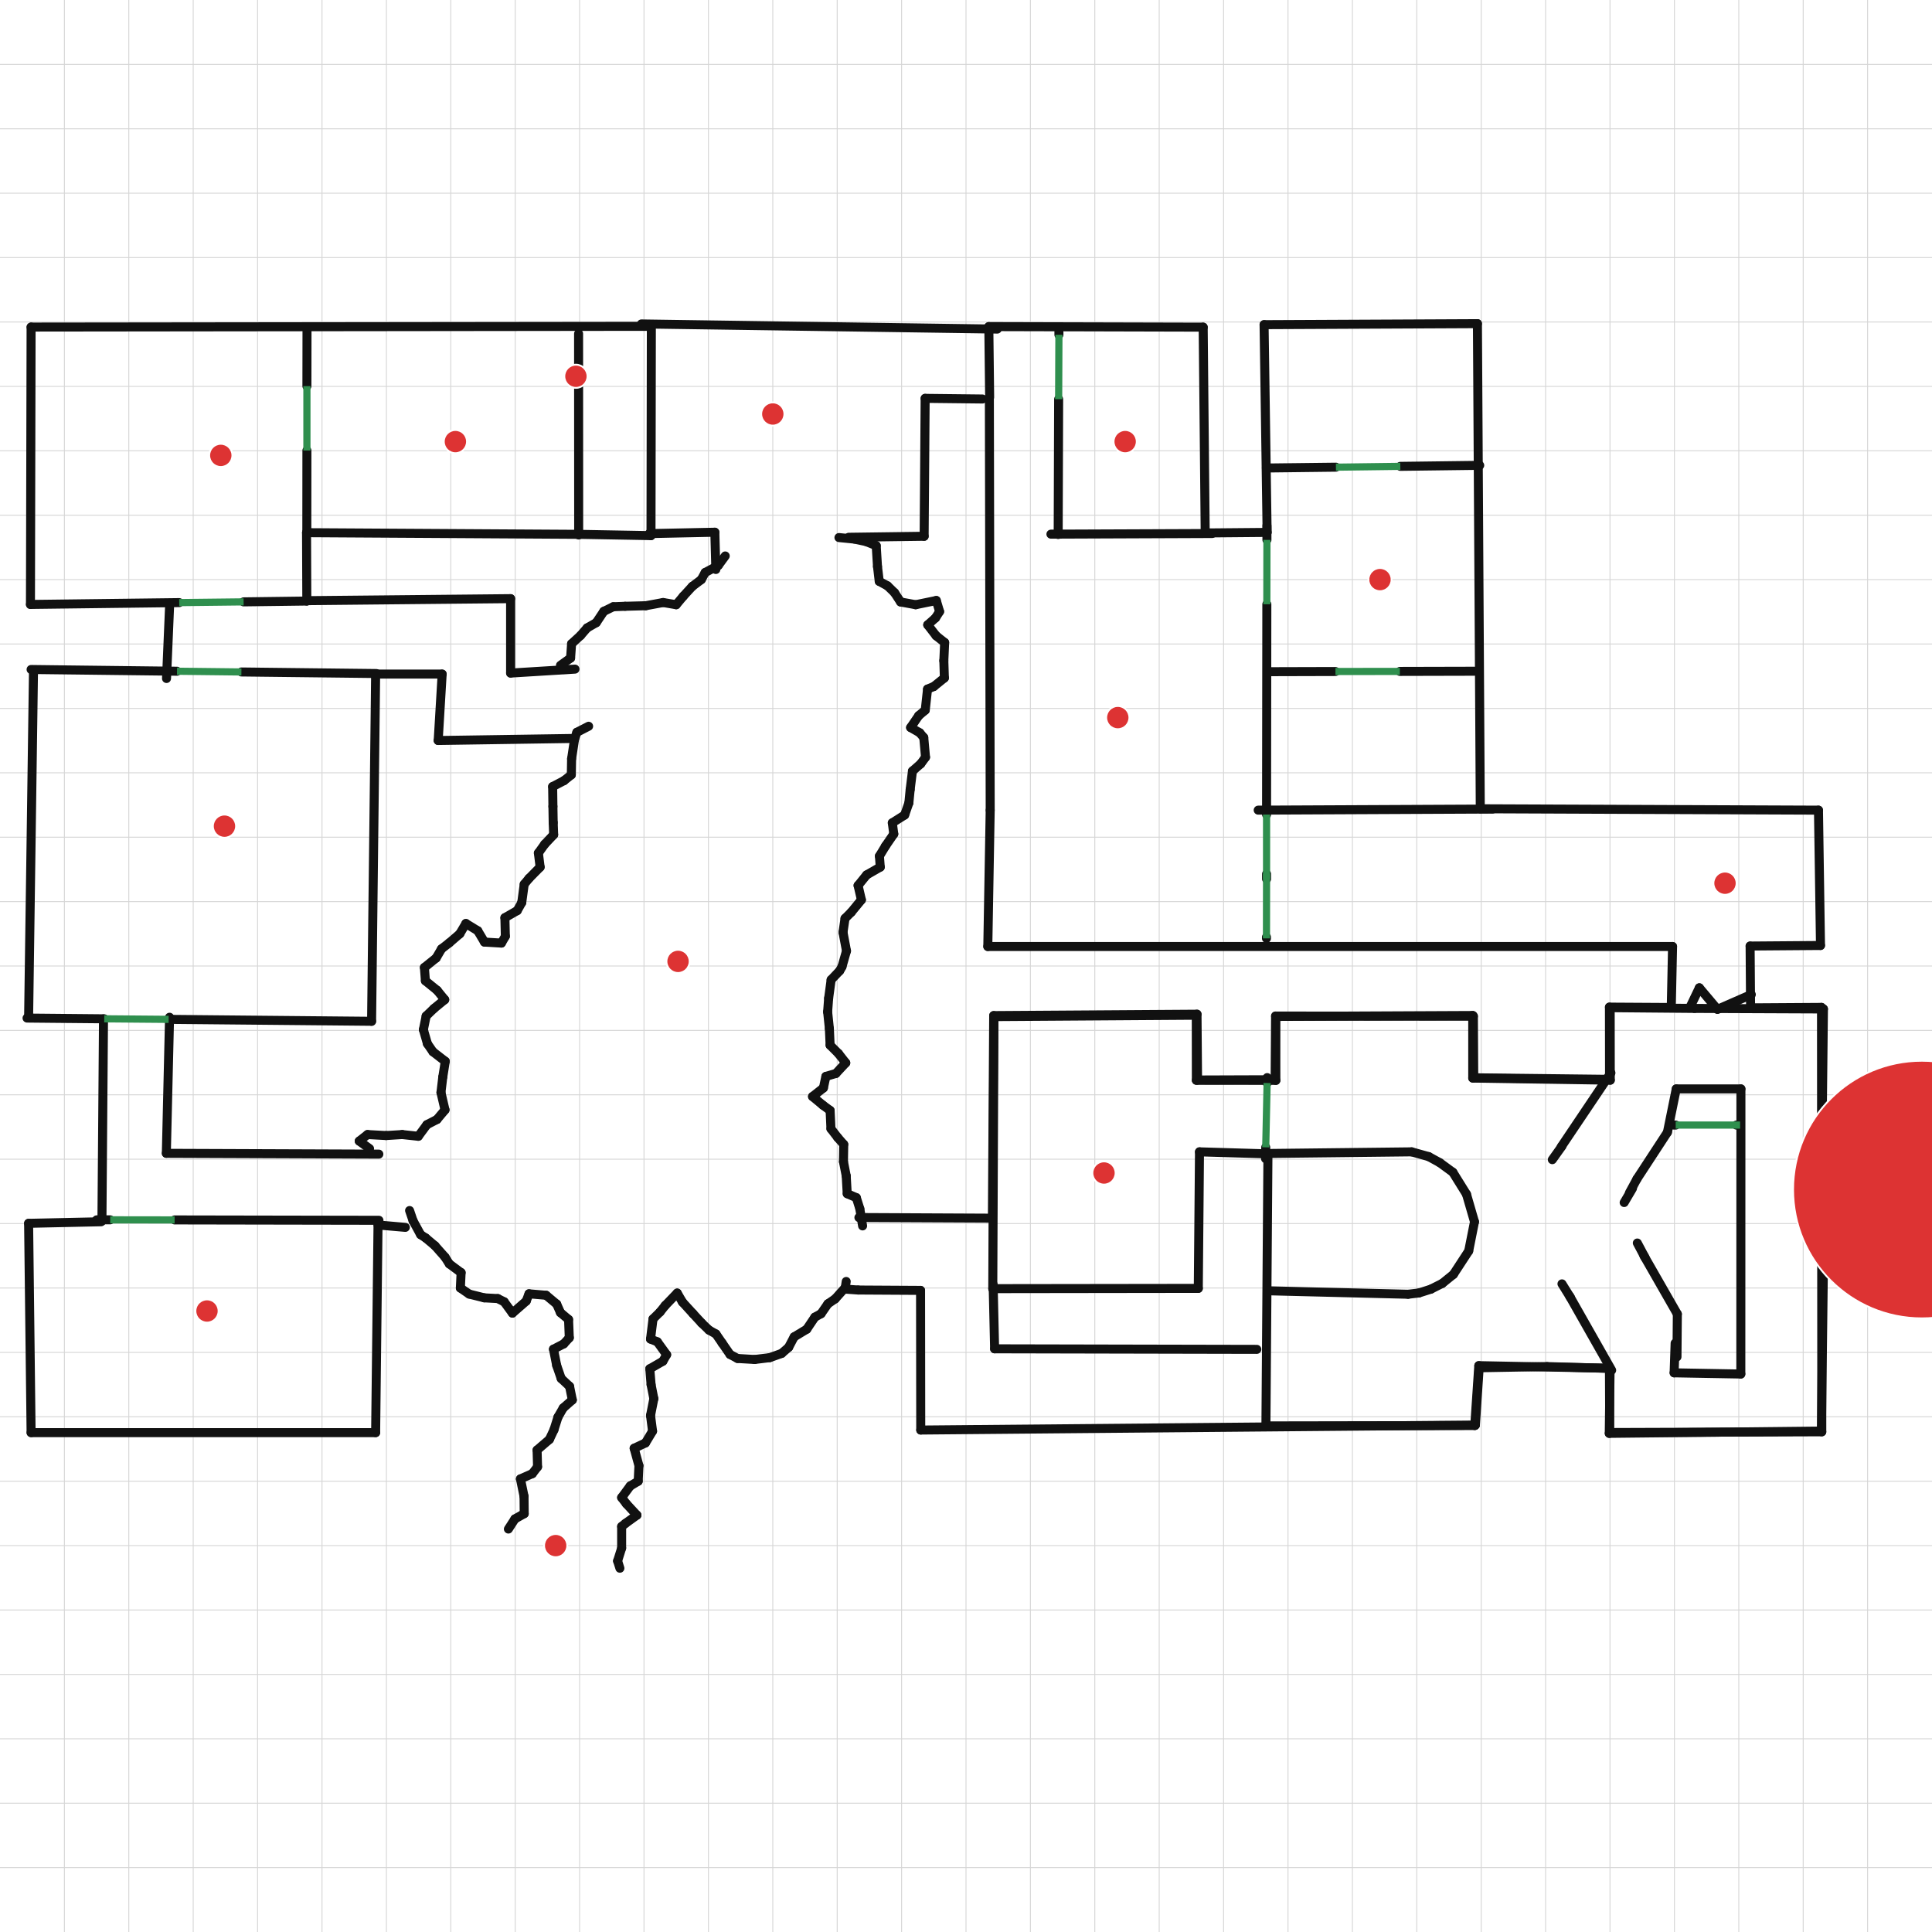
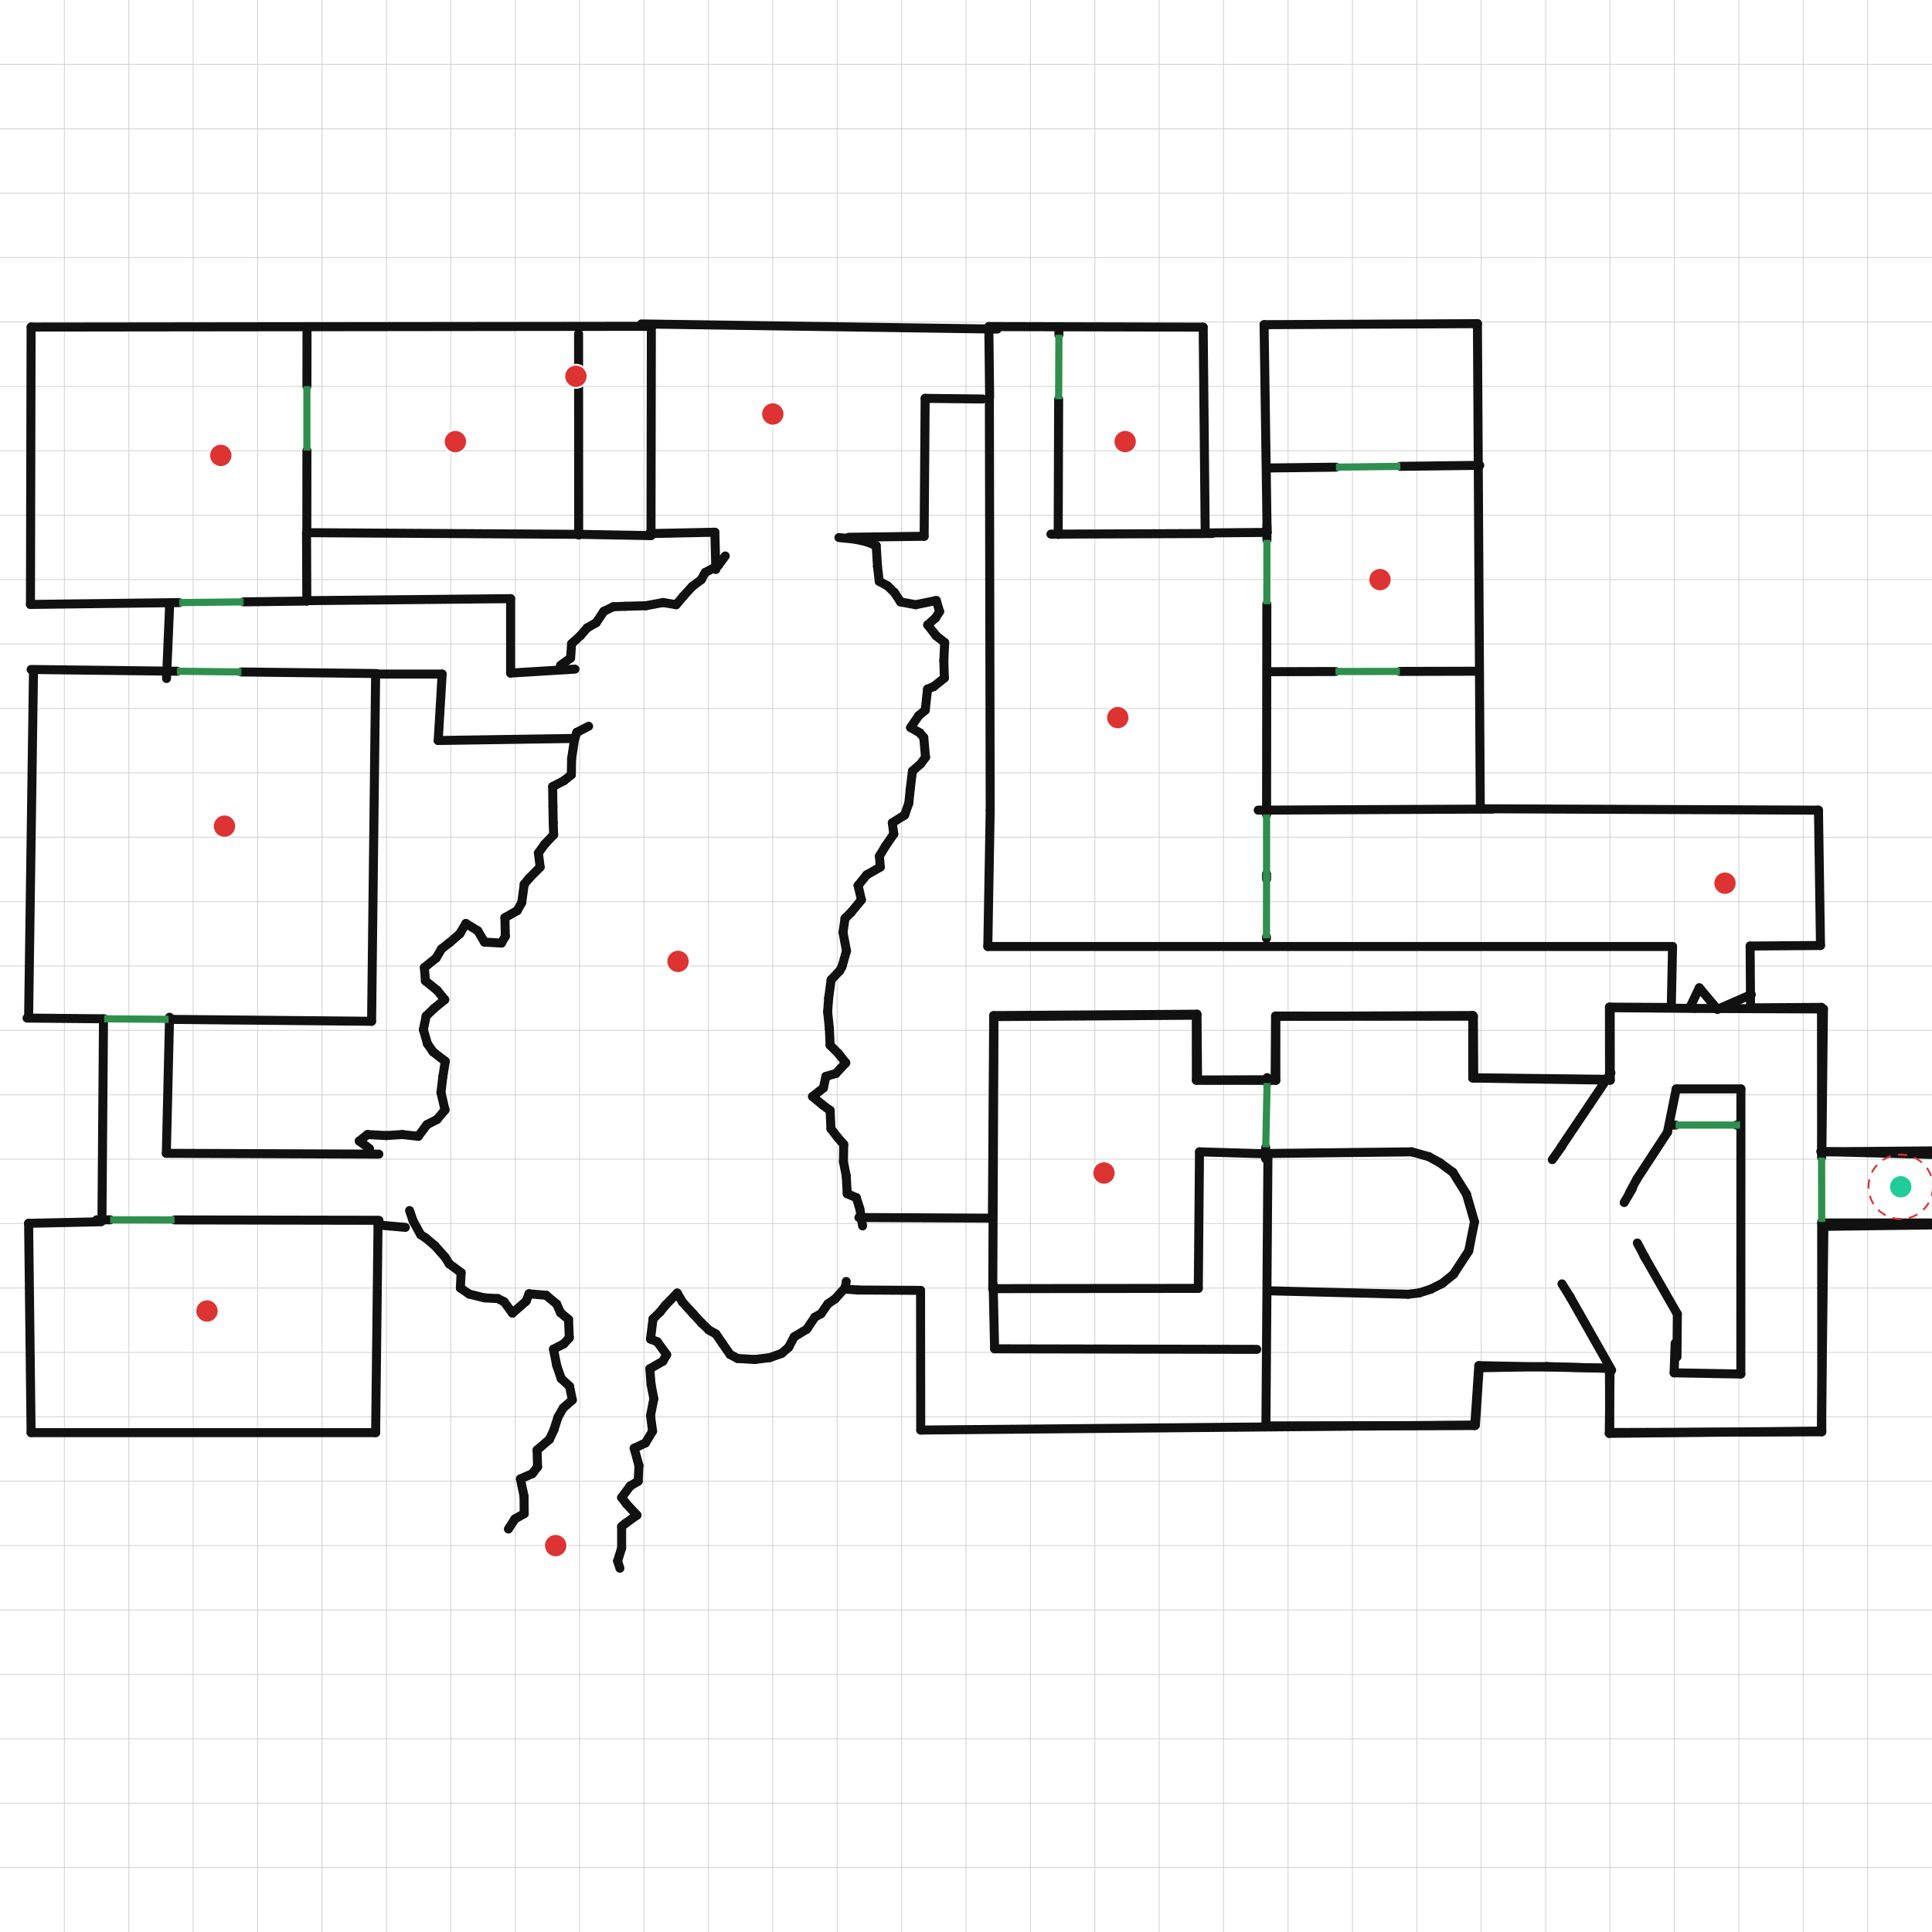
- <svg xmlns="http://www.w3.org/2000/svg" viewBox="0 0 2100 2100" width="2100" height="2100" data-set="02cbf28d-57ee-4746-a10f-4926fdf6b92e" data-version="2" data-squares="30" data-feet-per-square="5">
+ <svg xmlns="http://www.w3.org/2000/svg" viewBox="0 0 2100 2100" width="2100" height="2100" data-set="02cbf28d-57ee-4746-a10f-4926fdf6b92e" data-version="11" data-squares="30" data-feet-per-square="5">
  <rect width="2100" height="2100" fill="#ffffff" />
  <g id="grid" stroke="#d6d6d6" stroke-width="1" fill="none">
    <line x1="70" y1="0" x2="70" y2="2100" />
    <line x1="140" y1="0" x2="140" y2="2100" />
    <line x1="210" y1="0" x2="210" y2="2100" />
    <line x1="280" y1="0" x2="280" y2="2100" />
    <line x1="350" y1="0" x2="350" y2="2100" />
    <line x1="420" y1="0" x2="420" y2="2100" />
    <line x1="490" y1="0" x2="490" y2="2100" />
    <line x1="560" y1="0" x2="560" y2="2100" />
    <line x1="630" y1="0" x2="630" y2="2100" />
    <line x1="700" y1="0" x2="700" y2="2100" />
    <line x1="770" y1="0" x2="770" y2="2100" />
    <line x1="840" y1="0" x2="840" y2="2100" />
    <line x1="910" y1="0" x2="910" y2="2100" />
    <line x1="980" y1="0" x2="980" y2="2100" />
    <line x1="1050" y1="0" x2="1050" y2="2100" />
    <line x1="1120" y1="0" x2="1120" y2="2100" />
    <line x1="1190" y1="0" x2="1190" y2="2100" />
    <line x1="1260" y1="0" x2="1260" y2="2100" />
    <line x1="1330" y1="0" x2="1330" y2="2100" />
    <line x1="1400" y1="0" x2="1400" y2="2100" />
    <line x1="1470" y1="0" x2="1470" y2="2100" />
    <line x1="1540" y1="0" x2="1540" y2="2100" />
    <line x1="1610" y1="0" x2="1610" y2="2100" />
    <line x1="1680" y1="0" x2="1680" y2="2100" />
    <line x1="1750" y1="0" x2="1750" y2="2100" />
    <line x1="1820" y1="0" x2="1820" y2="2100" />
    <line x1="1890" y1="0" x2="1890" y2="2100" />
    <line x1="1960" y1="0" x2="1960" y2="2100" />
    <line x1="2030" y1="0" x2="2030" y2="2100" />
    <line x1="0" y1="70" x2="2100" y2="70" />
    <line x1="0" y1="140" x2="2100" y2="140" />
    <line x1="0" y1="210" x2="2100" y2="210" />
    <line x1="0" y1="280" x2="2100" y2="280" />
    <line x1="0" y1="350" x2="2100" y2="350" />
    <line x1="0" y1="420" x2="2100" y2="420" />
    <line x1="0" y1="490" x2="2100" y2="490" />
    <line x1="0" y1="560" x2="2100" y2="560" />
    <line x1="0" y1="630" x2="2100" y2="630" />
    <line x1="0" y1="700" x2="2100" y2="700" />
    <line x1="0" y1="770" x2="2100" y2="770" />
    <line x1="0" y1="840" x2="2100" y2="840" />
    <line x1="0" y1="910" x2="2100" y2="910" />
    <line x1="0" y1="980" x2="2100" y2="980" />
    <line x1="0" y1="1050" x2="2100" y2="1050" />
    <line x1="0" y1="1120" x2="2100" y2="1120" />
    <line x1="0" y1="1190" x2="2100" y2="1190" />
    <line x1="0" y1="1260" x2="2100" y2="1260" />
    <line x1="0" y1="1330" x2="2100" y2="1330" />
    <line x1="0" y1="1400" x2="2100" y2="1400" />
    <line x1="0" y1="1470" x2="2100" y2="1470" />
    <line x1="0" y1="1540" x2="2100" y2="1540" />
    <line x1="0" y1="1610" x2="2100" y2="1610" />
    <line x1="0" y1="1680" x2="2100" y2="1680" />
    <line x1="0" y1="1750" x2="2100" y2="1750" />
    <line x1="0" y1="1820" x2="2100" y2="1820" />
    <line x1="0" y1="1890" x2="2100" y2="1890" />
    <line x1="0" y1="1960" x2="2100" y2="1960" />
    <line x1="0" y1="2030" x2="2100" y2="2030" />
  </g>
  <g id="difficult" fill="#f3e3b8" stroke="none" />
  <g id="fences" stroke="#8a5a2b" stroke-width="5.9" stroke-dasharray="14,10.5" stroke-linecap="butt" />
  <g id="walls" stroke="#111111" stroke-width="9.8" stroke-linecap="round">
    <line x1="1079.5" y1="1396.1" x2="1081.1" y2="1466.1" />
    <line x1="1081.1" y1="1466.1" x2="1366.1" y2="1466.7" />
    <line x1="1819.2" y1="1222.9" x2="1821.4" y2="1222.9" />
    <line x1="1891.4" y1="1222.9" x2="1887.4" y2="1222.9" />
    <line x1="1707.1" y1="1410.5" x2="1697.8" y2="1395.5" />
    <line x1="1788.1" y1="1366.9" x2="1779.7" y2="1351.1" />
    <line x1="1697.7" y1="1245.9" x2="1687.3" y2="1260.5" />
    <line x1="1706.2" y1="1409" x2="1751.8" y2="1489.4" />
    <line x1="1697" y1="1246.5" x2="1751" y2="1166.2" />
    <line x1="1836.6" y1="1095.6" x2="1847.1" y2="1073.7" />
    <line x1="1847.1" y1="1073.7" x2="1866.8" y2="1097.1" />
    <line x1="1866.8" y1="1097.1" x2="1903.6" y2="1081" />
    <line x1="1786.9" y1="1364.9" x2="1823.2" y2="1428.3" />
    <line x1="1823.2" y1="1428.3" x2="1822.8" y2="1474.9" />
    <line x1="1774.4" y1="1291.8" x2="1765.4" y2="1307.1" />
    <line x1="1771.2" y1="1296.4" x2="1779.4" y2="1281.3" />
    <line x1="1779.4" y1="1281.3" x2="1812.4" y2="1230.8" />
    <line x1="1812.4" y1="1230.8" x2="1822" y2="1183.6" />
    <line x1="1822" y1="1183.6" x2="1892.3" y2="1183.6" />
    <line x1="1892.3" y1="1183.6" x2="1892.2" y2="1493.5" />
    <line x1="1892.2" y1="1493.5" x2="1819.7" y2="1492.2" />
    <line x1="1819.7" y1="1492.2" x2="1820.8" y2="1460" />
    <line x1="1376.5" y1="508.7" x2="1452.1" y2="507.8" />
    <line x1="1522.1" y1="506.9" x2="1608.4" y2="505.8" />
    <line x1="1379.5" y1="730.1" x2="1451.6" y2="729.9" />
    <line x1="1521.6" y1="729.8" x2="1602.6" y2="729.6" />
    <line x1="1377.4" y1="1171.3" x2="1377.3" y2="1177.2" />
    <line x1="1375.8" y1="1247.1" x2="1375.6" y2="1259.4" />
    <line x1="1377.1" y1="1253.8" x2="1534.4" y2="1252" />
    <line x1="1534.4" y1="1252" x2="1553" y2="1257.2" />
    <line x1="1553" y1="1257.2" x2="1565" y2="1263.8" />
    <line x1="1565" y1="1263.8" x2="1579.2" y2="1274.2" />
    <line x1="1579.2" y1="1274.2" x2="1594" y2="1298" />
    <line x1="1594" y1="1298" x2="1602.7" y2="1328" />
    <line x1="1602.7" y1="1328" x2="1596.4" y2="1359.8" />
    <line x1="1596.4" y1="1359.8" x2="1579.8" y2="1385.2" />
    <line x1="1579.8" y1="1385.2" x2="1567.7" y2="1395" />
    <line x1="1567.7" y1="1395" x2="1555.2" y2="1401.3" />
    <line x1="1555.2" y1="1401.3" x2="1542.3" y2="1405.4" />
    <line x1="1542.3" y1="1405.4" x2="1530.5" y2="1406.8" />
    <line x1="1530.5" y1="1406.8" x2="1381.5" y2="1403.1" />
    <line x1="1150.2" y1="581" x2="1150.7" y2="433.9" />
    <line x1="1151" y1="363.9" x2="1151" y2="359.5" />
    <line x1="333.5" y1="579.1" x2="333.6" y2="489.7" />
    <line x1="333.6" y1="419.7" x2="333.7" y2="359.5" />
    <line x1="1317.6" y1="579.9" x2="1142.3" y2="580.6" />
    <line x1="629" y1="581.5" x2="628.9" y2="362.7" />
    <line x1="1377.1" y1="571.4" x2="1377.1" y2="586.8" />
    <line x1="1377" y1="656.8" x2="1376.7" y2="885.4" />
    <line x1="1376.7" y1="955.4" x2="1376.7" y2="950" />
    <line x1="1376.6" y1="1020" x2="1376.6" y2="1018.6" />
    <line x1="1980.2" y1="1329.3" x2="2098.3" y2="1329.3" />
    <line x1="933.6" y1="1323.4" x2="1078.7" y2="1324.1" />
    <line x1="1078.7" y1="1324.1" x2="1080.1" y2="1103.9" />
    <line x1="1080.1" y1="1103.9" x2="1301.1" y2="1102.4" />
    <line x1="1301.1" y1="1102.4" x2="1301.7" y2="1173.9" />
    <line x1="1301.7" y1="1173.9" x2="1386" y2="1173.6" />
    <line x1="1386" y1="1173.6" x2="1386.5" y2="1104.4" />
    <line x1="1386.5" y1="1104.4" x2="1601.5" y2="1104.6" />
    <line x1="1601.5" y1="1104.6" x2="1601.9" y2="1171.5" />
    <line x1="1601.9" y1="1171.5" x2="1749.5" y2="1173.2" />
    <line x1="1749.5" y1="1173.2" x2="1749.4" y2="1094.7" />
    <line x1="1749.4" y1="1094.7" x2="1816.6" y2="1095.1" />
    <line x1="1816.6" y1="1095.1" x2="1818" y2="1028.8" />
    <line x1="1818" y1="1028.8" x2="1073.7" y2="1028.8" />
    <line x1="1073.7" y1="1028.8" x2="1076.3" y2="880.7" />
    <line x1="1076.3" y1="880.7" x2="1075.4" y2="432.7" />
    <line x1="1979.1" y1="1251.6" x2="2100.5" y2="1254.9" />
    <line x1="1075.7" y1="431.8" x2="1074.8" y2="355" />
    <line x1="1074.8" y1="355" x2="1307.8" y2="355.6" />
    <line x1="1307.8" y1="355.6" x2="1310" y2="579.3" />
    <line x1="1310" y1="579.3" x2="1377.3" y2="578.7" />
    <line x1="1377.3" y1="578.7" x2="1374" y2="352.9" />
    <line x1="1374" y1="352.9" x2="1605.9" y2="351.8" />
    <line x1="1605.9" y1="351.8" x2="1609" y2="879.1" />
    <line x1="1609" y1="879.1" x2="1976.6" y2="880.6" />
    <line x1="1976.6" y1="880.6" x2="1978.8" y2="1027.7" />
    <line x1="1978.8" y1="1027.7" x2="1902.3" y2="1028.3" />
    <line x1="1902.3" y1="1028.3" x2="1902.8" y2="1095.5" />
    <line x1="1902.8" y1="1095.5" x2="1979.9" y2="1095" />
    <line x1="1979.9" y1="1095" x2="1980" y2="1258.2" />
    <line x1="1980.1" y1="1328.2" x2="1980.2" y2="1556.3" />
    <line x1="1980.2" y1="1556.3" x2="1749.7" y2="1557.1" />
    <line x1="1749.7" y1="1557.1" x2="1749.4" y2="1487.4" />
    <line x1="1749.4" y1="1487.4" x2="1681.5" y2="1485.4" />
    <line x1="1681.5" y1="1485.4" x2="1607.8" y2="1486.7" />
    <line x1="1607.8" y1="1486.7" x2="1603.7" y2="1549" />
    <line x1="1603.7" y1="1549" x2="1000.8" y2="1554.4" />
    <line x1="1000.8" y1="1554.4" x2="1000.6" y2="1402.6" />
    <line x1="1000.6" y1="1402.6" x2="932.8" y2="1402.2" />
    <line x1="932.8" y1="1402.2" x2="920" y2="1401.3" />
    <line x1="109.9" y1="1328" x2="31.1" y2="1329.7" />
    <line x1="31.1" y1="1329.7" x2="33.8" y2="1557.2" />
    <line x1="33.8" y1="1557.2" x2="408.3" y2="1557.2" />
    <line x1="408.3" y1="1557.2" x2="410.9" y2="1331.5" />
    <line x1="410.9" y1="1331.5" x2="440.6" y2="1334.1" />
    <line x1="112.5" y1="1107.5" x2="110.8" y2="1327.1" />
    <line x1="180.8" y1="1253.6" x2="411.8" y2="1254.5" />
    <line x1="184.3" y1="1105.7" x2="180.8" y2="1253.6" />
    <line x1="36.4" y1="729.5" x2="31.1" y2="1105.7" />
    <line x1="403.9" y1="1110.1" x2="183.3" y2="1108" />
    <line x1="113.3" y1="1107.4" x2="29.4" y2="1106.6" />
    <line x1="408.3" y1="733" x2="403.9" y2="1110.1" />
    <line x1="33.8" y1="727.7" x2="192.4" y2="729.6" />
    <line x1="262.4" y1="730.4" x2="409.1" y2="732.1" />
    <line x1="184.3" y1="659.5" x2="181" y2="737.5" />
    <line x1="105.1" y1="1325.9" x2="119.8" y2="1325.9" />
    <line x1="189.8" y1="1326" x2="411.9" y2="1326.4" />
    <line x1="406.3" y1="732.7" x2="480.6" y2="732.7" />
    <line x1="480.6" y1="732.7" x2="476.3" y2="804.9" />
    <line x1="476.3" y1="804.9" x2="621.7" y2="802.7" />
    <line x1="625" y1="727.3" x2="555" y2="731.6" />
    <line x1="555" y1="731.6" x2="555" y2="650.7" />
    <line x1="555" y1="650.7" x2="333" y2="652.9" />
    <line x1="778.1" y1="619" x2="777" y2="578.5" />
    <line x1="777" y1="578.5" x2="705.8" y2="580" />
    <line x1="1067.9" y1="433.7" x2="1005.6" y2="433" />
    <line x1="1005.6" y1="433" x2="1004.5" y2="582.9" />
    <line x1="1004.5" y1="582.9" x2="922.5" y2="584" />
    <line x1="697.2" y1="352.1" x2="1084" y2="357.7" />
    <line x1="1367.6" y1="880.6" x2="1622.4" y2="879.4" />
    <line x1="2107.2" y1="1250.9" x2="1980.3" y2="1252" />
    <line x1="1980.3" y1="1252" x2="1982" y2="1096.7" />
    <line x1="1982" y1="1096.7" x2="1841.8" y2="1096.1" />
    <line x1="1841.8" y1="1096.1" x2="1750.2" y2="1095.3" />
    <line x1="1750.2" y1="1095.3" x2="1750.3" y2="1174.1" />
    <line x1="1750.3" y1="1174.1" x2="1600.8" y2="1171.8" />
    <line x1="1600.8" y1="1171.8" x2="1600.8" y2="1103.8" />
    <line x1="1600.8" y1="1103.8" x2="1386.7" y2="1104.8" />
    <line x1="1386.7" y1="1104.8" x2="1386.8" y2="1174.3" />
    <line x1="1386.8" y1="1174.3" x2="1300.4" y2="1174.2" />
    <line x1="1300.4" y1="1174.2" x2="1300.3" y2="1103.5" />
    <line x1="1300.3" y1="1103.5" x2="1080.4" y2="1105" />
    <line x1="1080.4" y1="1105" x2="1079.1" y2="1400.7" />
    <line x1="1079.1" y1="1400.7" x2="1302.5" y2="1400.4" />
    <line x1="1302.5" y1="1400.4" x2="1303.8" y2="1252" />
    <line x1="1303.8" y1="1252" x2="1378.2" y2="1254.2" />
    <line x1="1378.2" y1="1254.2" x2="1376" y2="1549.9" />
    <line x1="1376" y1="1549.9" x2="1603" y2="1549.5" />
    <line x1="1603" y1="1549.5" x2="1607.4" y2="1484.4" />
    <line x1="1607.4" y1="1484.4" x2="1750.1" y2="1487.2" />
    <line x1="1750.1" y1="1487.2" x2="1749.2" y2="1558" />
    <line x1="1749.2" y1="1558" x2="1979.8" y2="1555.5" />
    <line x1="1979.8" y1="1555.5" x2="1982.5" y2="1333" />
    <line x1="1982.5" y1="1333" x2="2112.1" y2="1331.3" />
    <line x1="2112.1" y1="1331.3" x2="2107.2" y2="1250.9" />
    <line x1="264.8" y1="654.2" x2="333.5" y2="653.3" />
    <line x1="333.5" y1="653.3" x2="333.2" y2="579" />
    <line x1="333.2" y1="579" x2="629.6" y2="580.8" />
    <line x1="629.6" y1="580.8" x2="707.6" y2="582.2" />
    <line x1="707.6" y1="582.2" x2="708" y2="354.7" />
    <line x1="708" y1="354.7" x2="33.8" y2="355.5" />
    <line x1="33.8" y1="355.5" x2="33.1" y2="657" />
    <line x1="33.1" y1="657" x2="194.8" y2="655" />
    <line x1="919.8" y1="1392.9" x2="918.8" y2="1399.5" />
    <line x1="918.8" y1="1399.5" x2="907.8" y2="1411.8" />
    <line x1="907.8" y1="1411.8" x2="899.9" y2="1417.2" />
    <line x1="899.9" y1="1417.2" x2="892.5" y2="1427.9" />
    <line x1="892.5" y1="1427.9" x2="885.7" y2="1431.7" />
    <line x1="885.7" y1="1431.7" x2="876.9" y2="1444.8" />
    <line x1="876.9" y1="1444.8" x2="863.2" y2="1453.1" />
    <line x1="863.2" y1="1453.1" x2="857.2" y2="1464.5" />
    <line x1="857.2" y1="1464.5" x2="849.6" y2="1471.1" />
    <line x1="849.6" y1="1471.1" x2="836.7" y2="1475.7" />
    <line x1="836.7" y1="1475.7" x2="820.3" y2="1477.7" />
    <line x1="820.3" y1="1477.7" x2="801.7" y2="1476.6" />
    <line x1="801.7" y1="1476.6" x2="793.5" y2="1472.2" />
    <line x1="793.5" y1="1472.2" x2="785" y2="1459.9" />
    <line x1="785" y1="1459.9" x2="778.2" y2="1450" />
    <line x1="778.2" y1="1450" x2="770.6" y2="1445.7" />
    <line x1="770.6" y1="1445.7" x2="762.6" y2="1438" />
    <line x1="762.6" y1="1438" x2="753.3" y2="1427.9" />
    <line x1="753.3" y1="1427.9" x2="741.8" y2="1415.3" />
    <line x1="741.8" y1="1415.3" x2="736.1" y2="1405.5" />
    <line x1="736.1" y1="1405.5" x2="723" y2="1419.1" />
    <line x1="723" y1="1419.1" x2="717.5" y2="1426" />
    <line x1="717.5" y1="1426" x2="709.8" y2="1433.6" />
    <line x1="709.8" y1="1433.6" x2="707.1" y2="1455.5" />
    <line x1="707.1" y1="1455.5" x2="714.5" y2="1458.5" />
    <line x1="714.5" y1="1458.5" x2="724.6" y2="1472.5" />
    <line x1="724.6" y1="1472.5" x2="720.5" y2="1479.6" />
    <line x1="720.5" y1="1479.6" x2="706.3" y2="1487.8" />
    <line x1="706.3" y1="1487.8" x2="707.7" y2="1505" />
    <line x1="707.7" y1="1505" x2="710.7" y2="1520.3" />
    <line x1="710.7" y1="1520.3" x2="707.1" y2="1538.6" />
    <line x1="707.1" y1="1538.6" x2="709.3" y2="1555.6" />
    <line x1="709.3" y1="1555.6" x2="701.6" y2="1568.4" />
    <line x1="701.6" y1="1568.4" x2="689.3" y2="1574.2" />
    <line x1="689.3" y1="1574.2" x2="694.5" y2="1593.1" />
    <line x1="694.5" y1="1593.1" x2="693.7" y2="1610" />
    <line x1="693.7" y1="1610" x2="685" y2="1615.2" />
    <line x1="685" y1="1615.2" x2="675.7" y2="1627.8" />
    <line x1="675.7" y1="1627.8" x2="680.9" y2="1634.6" />
    <line x1="680.9" y1="1634.6" x2="692.3" y2="1646.9" />
    <line x1="692.3" y1="1646.9" x2="679.8" y2="1655.9" />
    <line x1="679.8" y1="1655.9" x2="675.7" y2="1659.2" />
    <line x1="675.7" y1="1659.2" x2="675.7" y2="1682.7" />
    <line x1="675.7" y1="1682.7" x2="671.3" y2="1696.7" />
    <line x1="671.3" y1="1696.7" x2="673.8" y2="1704.6" />
    <line x1="552.6" y1="1662" x2="559.7" y2="1651" />
    <line x1="559.7" y1="1651" x2="569.8" y2="1645.3" />
    <line x1="569.8" y1="1645.3" x2="569.6" y2="1626.4" />
    <line x1="569.6" y1="1626.4" x2="565.7" y2="1607.5" />
    <line x1="565.7" y1="1607.5" x2="578.6" y2="1601.8" />
    <line x1="578.6" y1="1601.8" x2="584.3" y2="1594.4" />
    <line x1="584.3" y1="1594.4" x2="583.8" y2="1576.1" />
    <line x1="583.8" y1="1576.1" x2="597.2" y2="1564.6" />
    <line x1="597.2" y1="1564.6" x2="602.1" y2="1554.2" />
    <line x1="602.1" y1="1554.2" x2="606.5" y2="1540.3" />
    <line x1="606.5" y1="1540.3" x2="612.2" y2="1530.4" />
    <line x1="612.2" y1="1530.4" x2="622.1" y2="1521.7" />
    <line x1="622.1" y1="1521.7" x2="619.1" y2="1506.9" />
    <line x1="619.1" y1="1506.9" x2="610" y2="1498.4" />
    <line x1="610" y1="1498.4" x2="605.1" y2="1484.2" />
    <line x1="605.1" y1="1484.2" x2="601.6" y2="1466.5" />
    <line x1="601.6" y1="1466.5" x2="612.8" y2="1460.7" />
    <line x1="612.8" y1="1460.7" x2="618.8" y2="1454.1" />
    <line x1="618.8" y1="1454.1" x2="618" y2="1434.2" />
    <line x1="618" y1="1434.2" x2="609.2" y2="1426.8" />
    <line x1="609.2" y1="1426.8" x2="605.1" y2="1417.5" />
    <line x1="605.1" y1="1417.5" x2="593.6" y2="1407.9" />
    <line x1="593.6" y1="1407.9" x2="575" y2="1406.3" />
    <line x1="575" y1="1406.3" x2="572" y2="1414.2" />
    <line x1="572" y1="1414.2" x2="557" y2="1427.3" />
    <line x1="557" y1="1427.3" x2="548" y2="1415" />
    <line x1="548" y1="1415" x2="541.1" y2="1411.5" />
    <line x1="541.1" y1="1411.5" x2="526.4" y2="1410.7" />
    <line x1="526.4" y1="1410.7" x2="510" y2="1406.6" />
    <line x1="510" y1="1406.6" x2="500.4" y2="1400" />
    <line x1="500.4" y1="1400" x2="501.2" y2="1383.3" />
    <line x1="501.2" y1="1383.3" x2="488.4" y2="1373.8" />
    <line x1="488.4" y1="1373.8" x2="483.7" y2="1366.4" />
    <line x1="483.7" y1="1366.4" x2="472.8" y2="1354.1" />
    <line x1="472.8" y1="1354.1" x2="462.7" y2="1345.6" />
    <line x1="462.7" y1="1345.6" x2="457.2" y2="1342" />
    <line x1="457.2" y1="1342" x2="449" y2="1327" />
    <line x1="449" y1="1327" x2="445.2" y2="1315.8" />
    <line x1="911.9" y1="584.3" x2="928.9" y2="586" />
    <line x1="928.9" y1="586" x2="941.5" y2="588.7" />
    <line x1="941.5" y1="588.7" x2="952.4" y2="593.1" />
    <line x1="952.4" y1="593.1" x2="953.8" y2="615.8" />
    <line x1="953.8" y1="615.8" x2="955.7" y2="631.9" />
    <line x1="955.7" y1="631.9" x2="964.7" y2="636.8" />
    <line x1="964.7" y1="636.8" x2="972.3" y2="644.2" />
    <line x1="972.3" y1="644.2" x2="978.9" y2="654.3" />
    <line x1="978.9" y1="654.3" x2="995.3" y2="657.3" />
    <line x1="995.3" y1="657.3" x2="1017.7" y2="652.7" />
    <line x1="1017.7" y1="652.7" x2="1021.3" y2="664.7" />
    <line x1="1021.3" y1="664.7" x2="1016.9" y2="671.6" />
    <line x1="1016.9" y1="671.6" x2="1008.4" y2="679.2" />
    <line x1="1008.4" y1="679.2" x2="1017.5" y2="691" />
    <line x1="1017.5" y1="691" x2="1026.8" y2="698.4" />
    <line x1="1026.8" y1="698.4" x2="1025.9" y2="718.1" />
    <line x1="1025.9" y1="718.1" x2="1026.5" y2="736.9" />
    <line x1="1026.5" y1="736.9" x2="1015" y2="746.2" />
    <line x1="1015" y1="746.2" x2="1008.2" y2="749" />
    <line x1="1008.2" y1="749" x2="1005.7" y2="771.9" />
    <line x1="1005.7" y1="771.9" x2="998.6" y2="777.9" />
    <line x1="998.6" y1="777.9" x2="989.8" y2="790.8" />
    <line x1="989.8" y1="790.8" x2="999.7" y2="796.5" />
    <line x1="999.7" y1="796.5" x2="1004.1" y2="801.7" />
    <line x1="1004.1" y1="801.7" x2="1006" y2="823.1" />
    <line x1="1006" y1="823.1" x2="1000.8" y2="830.2" />
    <line x1="1000.8" y1="830.2" x2="991.8" y2="838.1" />
    <line x1="991.8" y1="838.1" x2="989.3" y2="858.3" />
    <line x1="989.3" y1="858.3" x2="987.9" y2="872.8" />
    <line x1="987.9" y1="872.8" x2="983.3" y2="885.9" />
    <line x1="983.3" y1="885.9" x2="969.9" y2="894.4" />
    <line x1="969.9" y1="894.4" x2="971.5" y2="906.5" />
    <line x1="971.5" y1="906.5" x2="962.5" y2="919.6" />
    <line x1="962.5" y1="919.6" x2="955.9" y2="930.5" />
    <line x1="955.9" y1="930.5" x2="956.8" y2="942.5" />
    <line x1="956.8" y1="942.5" x2="942" y2="951" />
    <line x1="942" y1="951" x2="932.7" y2="962.5" />
    <line x1="932.7" y1="962.5" x2="936.3" y2="978.1" />
    <line x1="936.3" y1="978.1" x2="925.3" y2="991.5" />
    <line x1="925.3" y1="991.5" x2="918.5" y2="998.3" />
    <line x1="918.5" y1="998.3" x2="916.3" y2="1013.4" />
    <line x1="916.3" y1="1013.4" x2="920.1" y2="1033.6" />
    <line x1="920.1" y1="1033.6" x2="915.2" y2="1050.8" />
    <line x1="915.2" y1="1050.8" x2="912.7" y2="1055.2" />
    <line x1="912.7" y1="1055.2" x2="903.4" y2="1065" />
    <line x1="903.4" y1="1065" x2="900.7" y2="1085" />
    <line x1="900.7" y1="1085" x2="899.6" y2="1099.8" />
    <line x1="899.6" y1="1099.8" x2="901.5" y2="1118.1" />
    <line x1="901.5" y1="1118.1" x2="902.3" y2="1136.1" />
    <line x1="902.3" y1="1136.1" x2="911.4" y2="1145.2" />
    <line x1="911.4" y1="1145.2" x2="919.3" y2="1155.3" />
    <line x1="919.3" y1="1155.3" x2="908.6" y2="1166.8" />
    <line x1="908.6" y1="1166.8" x2="897.7" y2="1170" />
    <line x1="897.7" y1="1170" x2="895" y2="1182.6" />
    <line x1="895" y1="1182.6" x2="883.2" y2="1191.9" />
    <line x1="883.2" y1="1191.9" x2="894.4" y2="1201.2" />
    <line x1="894.4" y1="1201.2" x2="902.3" y2="1207" />
    <line x1="902.3" y1="1207" x2="903.2" y2="1226.9" />
    <line x1="903.2" y1="1226.9" x2="910.6" y2="1236.5" />
    <line x1="910.6" y1="1236.5" x2="917.1" y2="1243.9" />
    <line x1="917.1" y1="1243.9" x2="916.8" y2="1262.7" />
    <line x1="916.8" y1="1262.7" x2="919.8" y2="1278.1" />
    <line x1="919.8" y1="1278.1" x2="920.9" y2="1297.5" />
    <line x1="920.9" y1="1297.5" x2="930.8" y2="1301.8" />
    <line x1="930.8" y1="1301.8" x2="934.6" y2="1313.9" />
    <line x1="934.6" y1="1313.9" x2="937.6" y2="1332.5" />
    <line x1="401.7" y1="1248.5" x2="390.5" y2="1240.3" />
    <line x1="390.5" y1="1240.3" x2="399.5" y2="1233.2" />
    <line x1="399.5" y1="1233.2" x2="419.7" y2="1234.3" />
    <line x1="419.7" y1="1234.3" x2="437.2" y2="1233.2" />
    <line x1="437.2" y1="1233.2" x2="454.7" y2="1235.1" />
    <line x1="454.7" y1="1235.1" x2="464" y2="1222.5" />
    <line x1="464" y1="1222.5" x2="475" y2="1216.8" />
    <line x1="475" y1="1216.8" x2="483.7" y2="1206.4" />
    <line x1="483.7" y1="1206.4" x2="479.3" y2="1187.5" />
    <line x1="479.3" y1="1187.5" x2="481.3" y2="1170.6" />
    <line x1="481.3" y1="1170.6" x2="484" y2="1153.6" />
    <line x1="484" y1="1153.6" x2="470.6" y2="1143.2" />
    <line x1="470.6" y1="1143.2" x2="464.6" y2="1134.5" />
    <line x1="464.6" y1="1134.5" x2="460.2" y2="1119.2" />
    <line x1="460.2" y1="1119.2" x2="463.2" y2="1104.4" />
    <line x1="463.2" y1="1104.4" x2="471.7" y2="1096.2" />
    <line x1="471.7" y1="1096.2" x2="483.4" y2="1086.6" />
    <line x1="483.4" y1="1086.6" x2="475.2" y2="1076.5" />
    <line x1="475.2" y1="1076.5" x2="462.4" y2="1066.1" />
    <line x1="462.4" y1="1066.1" x2="461.3" y2="1051.6" />
    <line x1="461.3" y1="1051.6" x2="474.1" y2="1041.3" />
    <line x1="474.1" y1="1041.3" x2="479.9" y2="1031.4" />
    <line x1="479.9" y1="1031.4" x2="488.4" y2="1024.8" />
    <line x1="488.4" y1="1024.8" x2="499.8" y2="1015" />
    <line x1="499.8" y1="1015" x2="506.4" y2="1003.8" />
    <line x1="506.4" y1="1003.8" x2="519.3" y2="1011.7" />
    <line x1="519.3" y1="1011.7" x2="526.6" y2="1024" />
    <line x1="526.6" y1="1024" x2="545" y2="1025.1" />
    <line x1="545" y1="1025.1" x2="549.3" y2="1017.7" />
    <line x1="549.3" y1="1017.7" x2="548.8" y2="997.5" />
    <line x1="548.8" y1="997.5" x2="562.2" y2="989.8" />
    <line x1="562.2" y1="989.8" x2="567.1" y2="981.1" />
    <line x1="567.1" y1="981.1" x2="569.8" y2="961.1" />
    <line x1="569.8" y1="961.1" x2="575" y2="954.8" />
    <line x1="575" y1="954.8" x2="587.1" y2="942.5" />
    <line x1="587.1" y1="942.5" x2="585.2" y2="927.2" />
    <line x1="585.2" y1="927.2" x2="592" y2="917.7" />
    <line x1="592" y1="917.7" x2="601.8" y2="907.3" />
    <line x1="601.8" y1="907.3" x2="601.3" y2="894.1" />
    <line x1="601.3" y1="894.1" x2="601" y2="876.6" />
    <line x1="601" y1="876.6" x2="600.7" y2="855" />
    <line x1="600.7" y1="855" x2="613.1" y2="848.5" />
    <line x1="613.1" y1="848.5" x2="621" y2="842.2" />
    <line x1="621" y1="842.2" x2="621.3" y2="824.7" />
    <line x1="621.3" y1="824.7" x2="624.5" y2="803.6" />
    <line x1="624.5" y1="803.6" x2="627" y2="796" />
    <line x1="627" y1="796" x2="639.8" y2="789.4" />
    <line x1="609.2" y1="723.2" x2="620.2" y2="715.3" />
    <line x1="620.2" y1="715.3" x2="621.3" y2="699.7" />
    <line x1="621.3" y1="699.7" x2="631.1" y2="690.7" />
    <line x1="631.1" y1="690.7" x2="638.2" y2="682.5" />
    <line x1="638.2" y1="682.5" x2="648.1" y2="676.8" />
    <line x1="648.1" y1="676.8" x2="656.3" y2="664.5" />
    <line x1="656.3" y1="664.5" x2="666.6" y2="659.5" />
    <line x1="666.6" y1="659.5" x2="679.5" y2="659" />
    <line x1="679.5" y1="659" x2="701.9" y2="658.4" />
    <line x1="701.9" y1="658.4" x2="720.8" y2="654.9" />
    <line x1="720.8" y1="654.9" x2="735" y2="657.3" />
    <line x1="735" y1="657.3" x2="742.7" y2="648.1" />
    <line x1="742.7" y1="648.1" x2="752.5" y2="637.4" />
    <line x1="752.5" y1="637.4" x2="762.3" y2="630" />
    <line x1="762.3" y1="630" x2="766.5" y2="622.3" />
    <line x1="766.5" y1="622.3" x2="780.7" y2="614.7" />
    <line x1="780.7" y1="614.7" x2="788.3" y2="604.3" />
  </g>
  <g id="doors" stroke="#2f8f4e" stroke-width="7.8" stroke-linecap="butt">
    <line x1="1821.4" y1="1222.9" x2="1891.4" y2="1222.9" data-open="1" />
    <line x1="1452.1" y1="507.8" x2="1522.1" y2="506.9" data-open="0" />
    <line x1="1451.6" y1="729.9" x2="1521.6" y2="729.8" data-open="0" />
    <line x1="1377.3" y1="1177.2" x2="1375.8" y2="1247.1" data-open="1" />
    <line x1="1150.7" y1="433.9" x2="1151" y2="363.9" data-open="1" />
    <line x1="333.6" y1="489.7" x2="333.6" y2="419.7" data-open="0" />
    <line x1="1377.1" y1="586.8" x2="1377" y2="656.8" data-open="0" />
    <line x1="1376.7" y1="885.4" x2="1376.7" y2="955.4" data-open="0" />
    <line x1="1376.7" y1="950" x2="1376.6" y2="1020" data-open="0" />
    <line x1="1980" y1="1258.2" x2="1980.1" y2="1328.2" data-open="1" />
    <line x1="183.3" y1="1108" x2="113.3" y2="1107.4" data-open="0" />
    <line x1="192.4" y1="729.6" x2="262.4" y2="730.4" data-open="0" />
    <line x1="119.8" y1="1325.9" x2="189.8" y2="1326" data-open="0" />
    <line x1="194.8" y1="655" x2="264.8" y2="654.2" data-open="0" />
  </g>
  <g id="pins" fill="#d33" stroke="#ffffff" stroke-width="2">
    <g data-name="start">
-       <circle cx="2089" cy="1293" r="12.6" class="start" />
-       <circle cx="2089" cy="1293" r="140" class="area" />
+       <circle cx="2066" cy="1290" r="12.6" class="start" fill="#2c9" />
+       <circle cx="2066" cy="1290" r="35" class="area" fill="none" stroke="#d33" stroke-width="2" stroke-dasharray="10,8" />
    </g>
    <g data-name="south-passage">
      <circle cx="604" cy="1680" r="12.6" />
    </g>
    <g data-name="area-2">
      <circle cx="1200" cy="1275" r="12.6" />
    </g>
    <g data-name="area-3">
      <circle cx="1875" cy="960" r="12.6" />
    </g>
    <g data-name="area-4">
      <circle cx="1215" cy="780" r="12.6" />
    </g>
    <g data-name="area-5">
      <circle cx="1500" cy="630" r="12.6" />
    </g>
    <g data-name="area-6">
      <circle cx="1223" cy="480" r="12.6" />
    </g>
    <g data-name="area-7">
      <circle cx="840" cy="450" r="12.6" />
    </g>
    <g data-name="area-8">
      <circle cx="737" cy="1045" r="12.6" />
    </g>
    <g data-name="area-9">
      <circle cx="225" cy="1425" r="12.6" />
    </g>
    <g data-name="area-10">
      <circle cx="244" cy="898" r="12.6" />
    </g>
    <g data-name="area-11">
      <circle cx="240" cy="495" r="12.6" />
    </g>
    <g data-name="area-12">
      <circle cx="495" cy="480" r="12.6" />
    </g>
    <g data-name="secret">
      <circle cx="626" cy="409" r="12.6" />
    </g>
  </g>
</svg>
